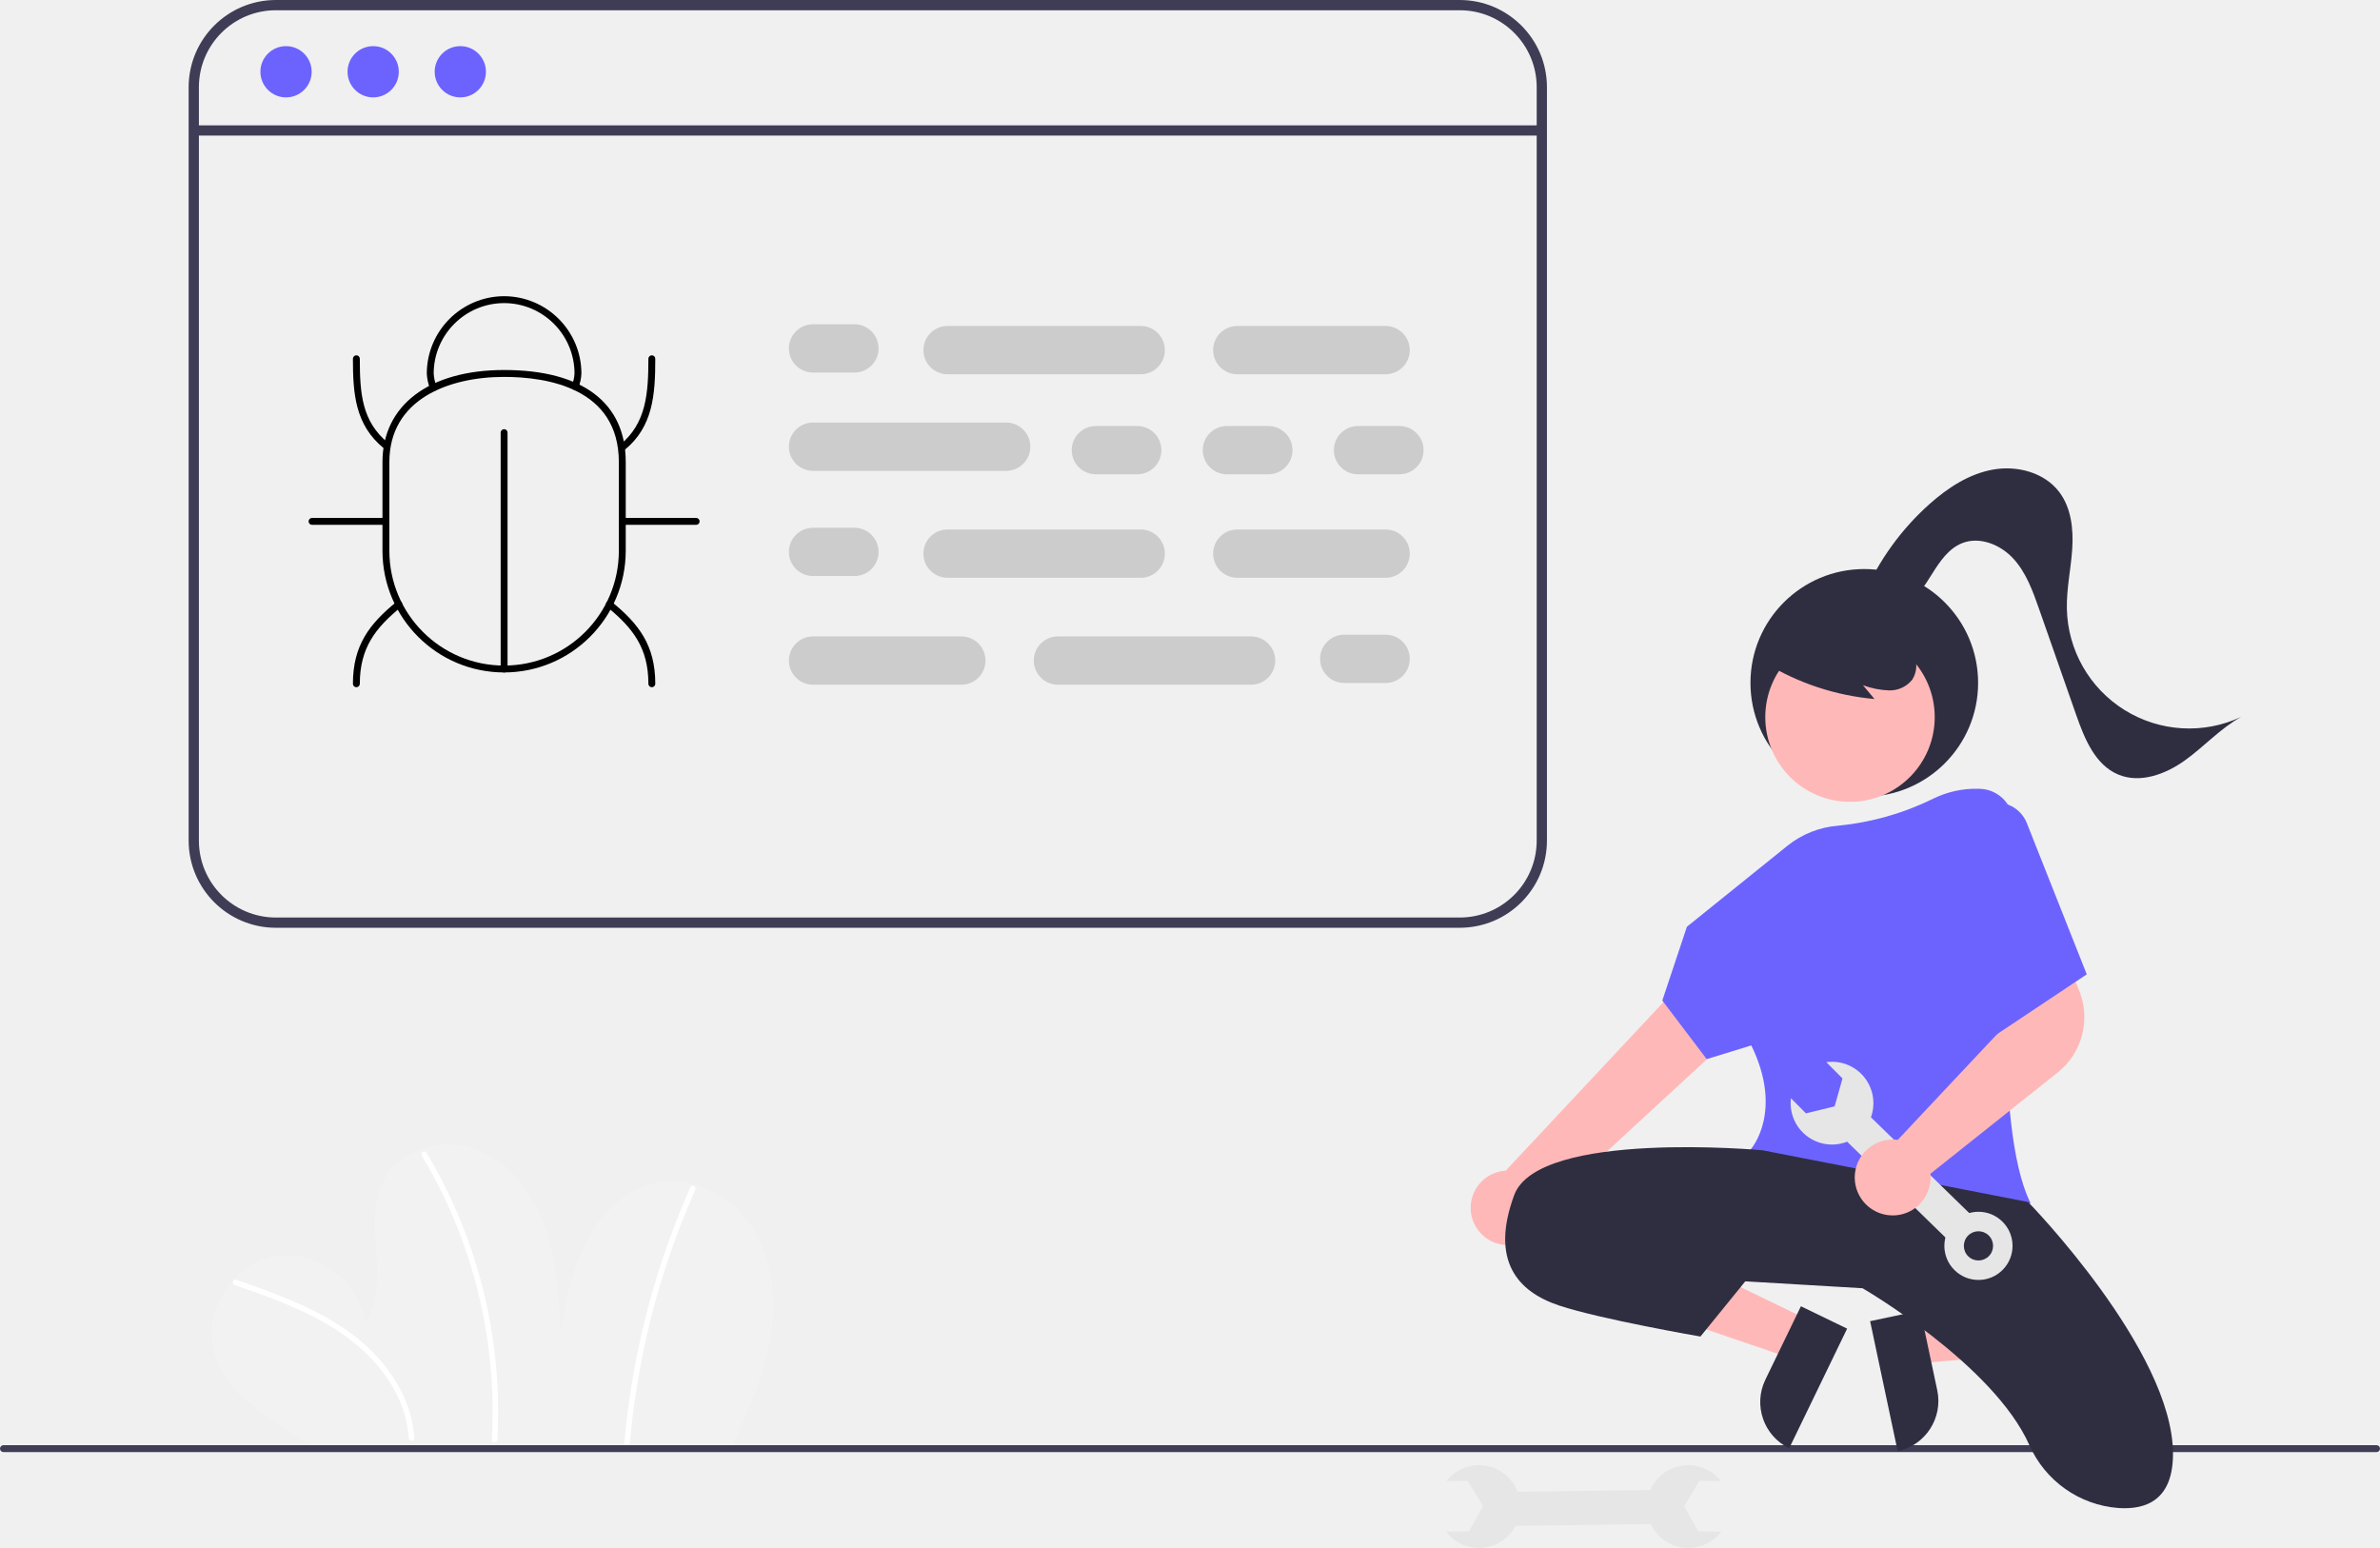
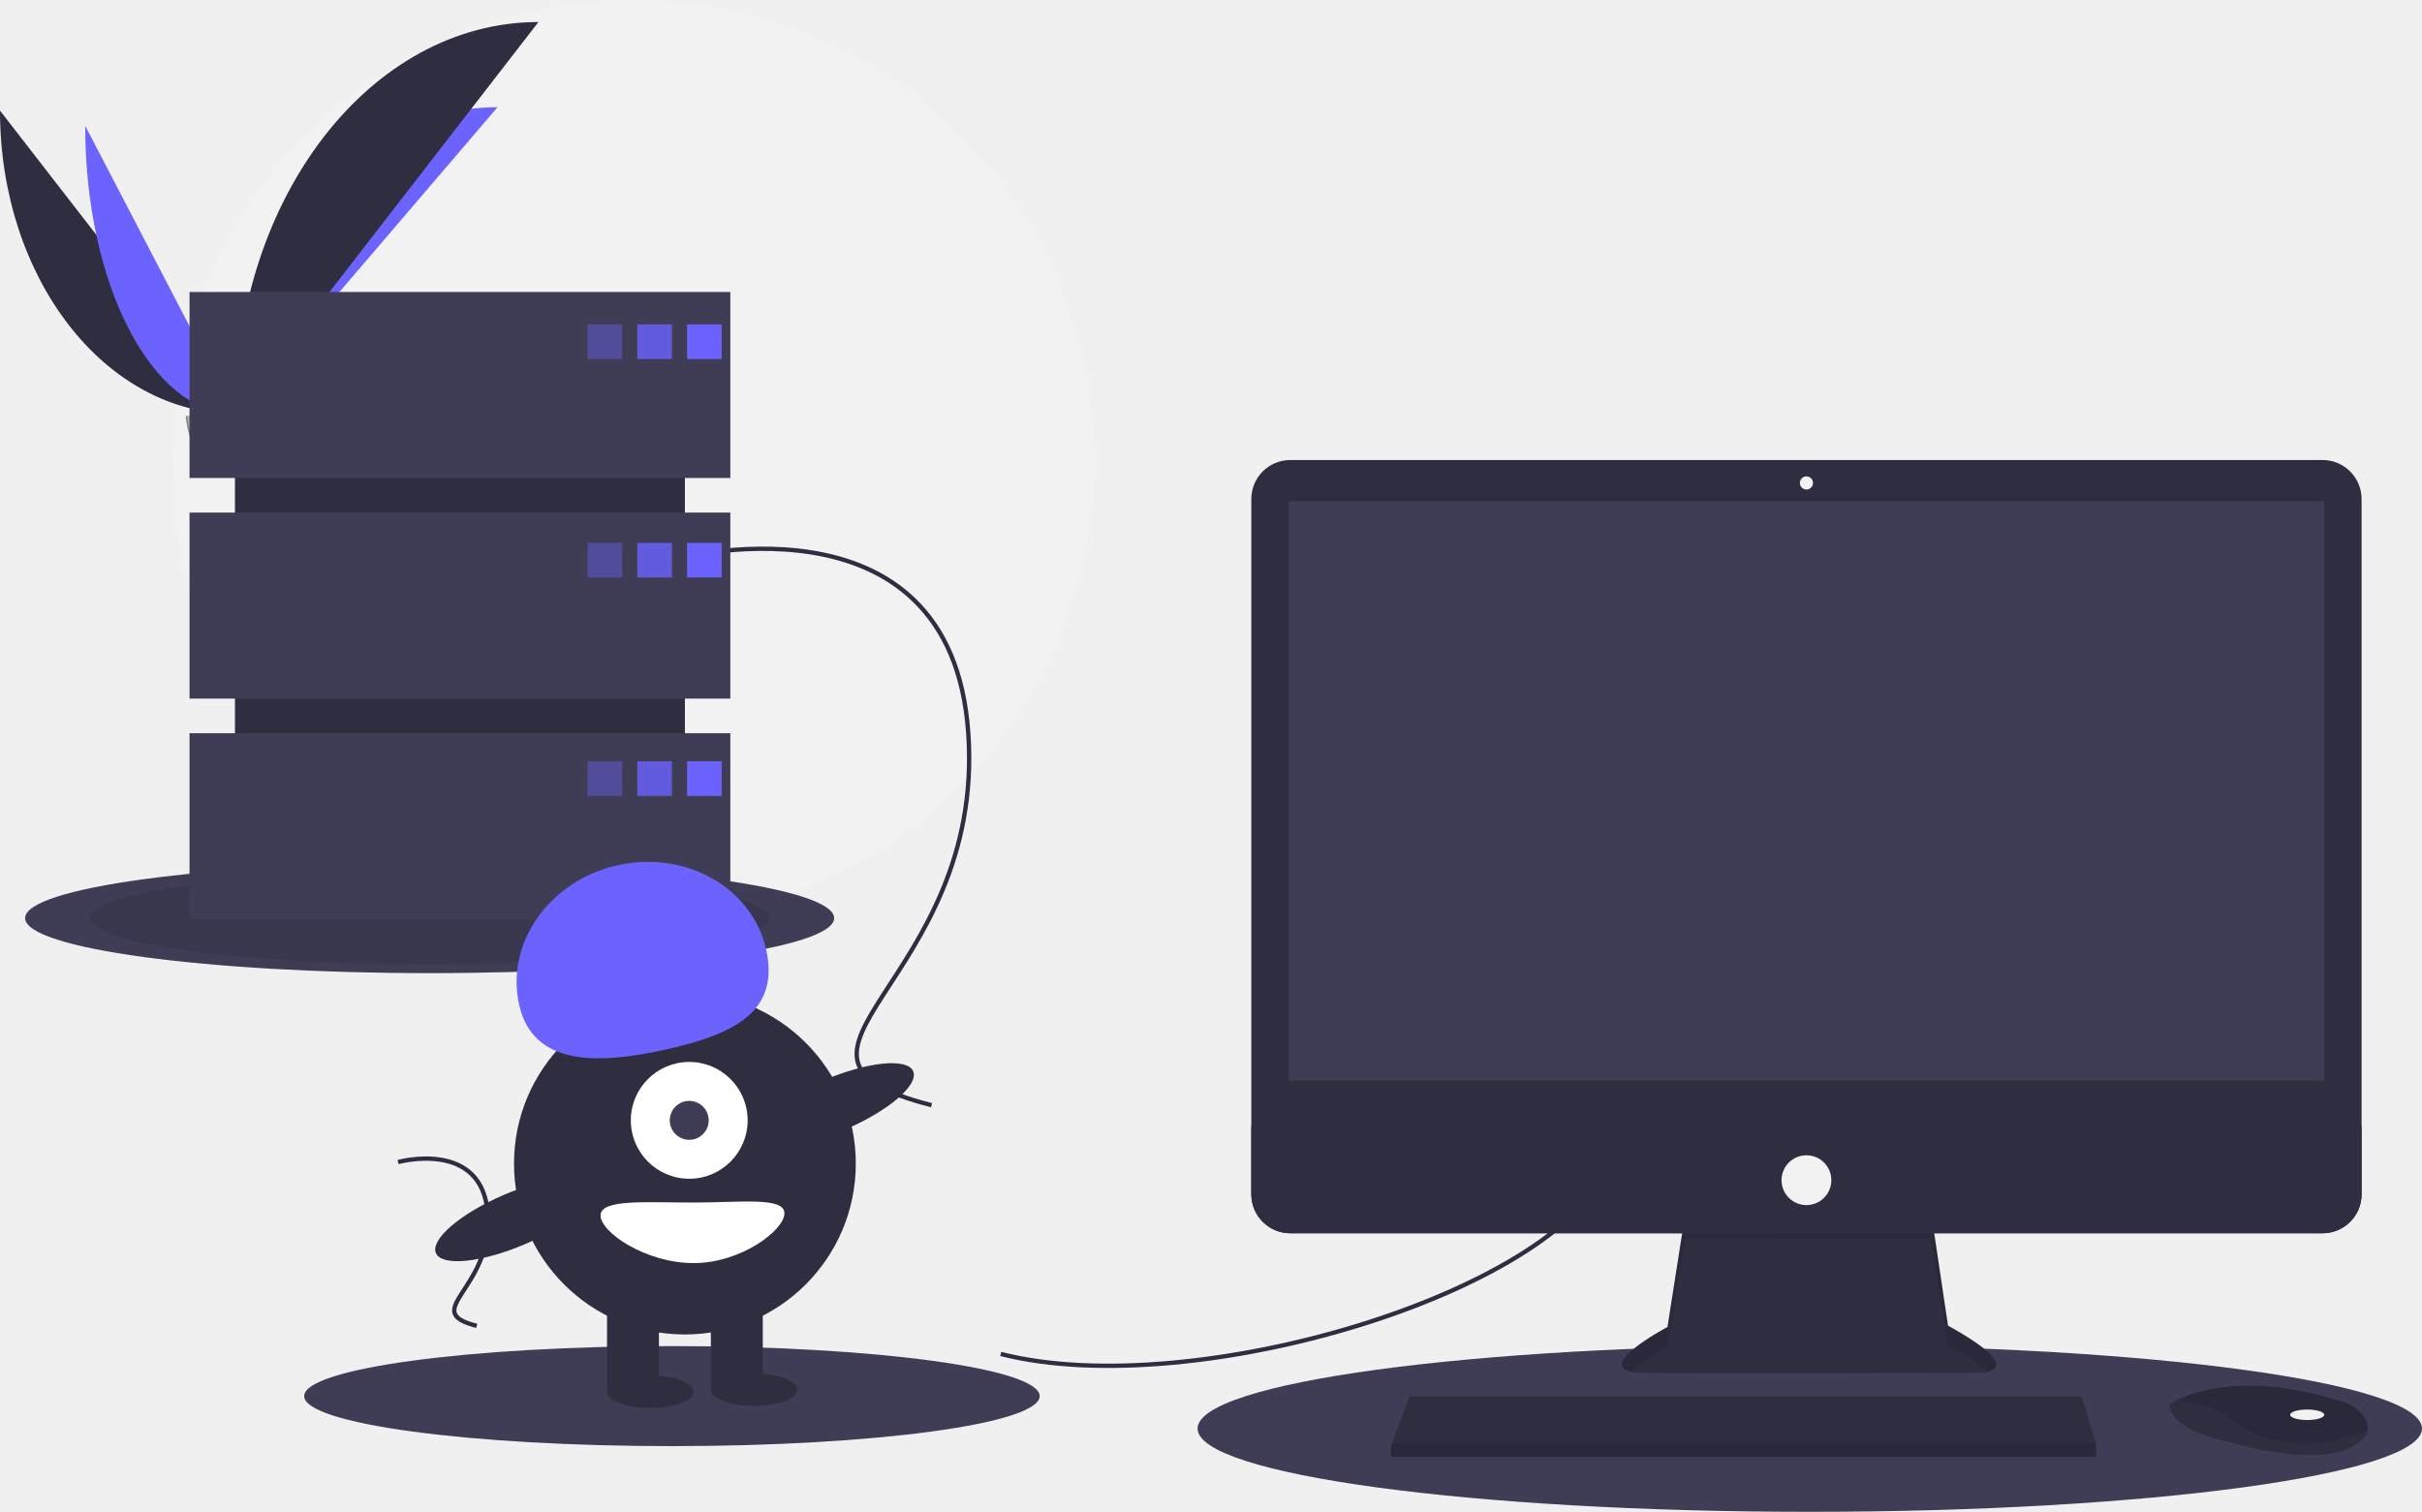
- <svg xmlns="http://www.w3.org/2000/svg" width="690" height="448.759" viewBox="0 0 690 448.759" role="img" artist="Katerina Limpitsouni" source="https://undraw.co/">
-   <path d="M466.813,645.731c4.668-10.084,9.333-20.317,11.359-31.242s1.176-22.783-4.627-32.259-17.228-15.902-28.132-13.76c-8.955,1.759-16.146,8.813-20.357,16.91S419.158,602.61,417.52,611.588c-.529-10.2-1.09-20.564-4.478-30.2s-10.06-18.615-19.569-22.343-21.879-.796-26.891,8.103c-7.061,12.538,2.302,30.125-5.817,42.006-1.393-11.917-13.855-21.332-25.699-19.416s-20.701,14.781-18.265,26.529c1.45,6.99,6.219,12.936,11.922,17.232s12.334,9.274,18.895,12.09Z" transform="translate(-255 -225.6204)" fill="#f2f2f2" />
-   <path d="M323.02,598.158c9.408,3.289,18.903,6.614,27.492,11.756,7.698,4.608,14.553,10.812,18.882,18.757a33.356,33.356,0,0,1,4.126,13.859c.063,1.018,1.655,1.025,1.592,0-.557-9.061-4.972-17.353-11.087-23.911-6.704-7.19-15.392-12.1-24.361-15.91-5.318-2.259-10.769-4.179-16.221-6.085-.969-.339-1.385,1.198-.423,1.535Z" transform="translate(-255 -225.6204)" fill="#fff" />
-   <path d="M377.287,560.625a143.383,143.383,0,0,1,13.791,30.616,145.117,145.117,0,0,1,6.361,32.968,143.305,143.305,0,0,1,.152,18.837c-.059,1.023,1.533,1.02,1.592,0a145.194,145.194,0,0,0-2.04-33.82,146.926,146.926,0,0,0-9.769-32.44,143.25,143.25,0,0,0-8.712-16.963.796.796,0,0,0-1.374.803Z" transform="translate(-255 -225.6204)" fill="#fff" />
-   <path d="M455.188,569.767a232.044,232.044,0,0,0-17.116,57.578q-1.342,8.365-2.078,16.812c-.089,1.02,1.503,1.014,1.592,0a231.209,231.209,0,0,1,12.738-58.025q2.834-7.892,6.239-15.562c.412-.928-.959-1.739-1.374-.803Z" transform="translate(-255 -225.6204)" fill="#fff" />
-   <rect x="709.176" y="639.478" width="9.882" height="46.588" transform="translate(1112.595 -285.4804) rotate(89.25872)" fill="#e6e6e6" />
-   <path d="M754.027,669.616l-6.653-.019-4.112-7.337,4.445-7.312,6.181.018a11.999,11.999,0,1,0,.139,14.651Z" transform="translate(-255 -225.6204)" fill="#e6e6e6" />
-   <path d="M674.208,669.616l6.653-.019,4.112-7.337-4.445-7.312-6.181.018a11.999,11.999,0,1,1-.139,14.651Z" transform="translate(-255 -225.6204)" fill="#e6e6e6" />
-   <path d="M944,646.59H256a1,1,0,0,1,0-2H944a1,1,0,0,1,0,2Z" transform="translate(-255 -225.6204)" fill="#3f3d56" />
-   <circle cx="540.486" cy="197.969" r="33" fill="#2f2e41" />
-   <polygon points="553.859 383.226 556.401 395.219 603.871 391.124 600.12 373.423 553.859 383.226" fill="#ffb8b8" />
-   <path d="M789.188,618.497h38.531a0,0,0,0,1,0,0v14.887a0,0,0,0,1,0,0H804.075a14.887,14.887,0,0,1-14.887-14.887v0A0,0,0,0,1,789.188,618.497Z" transform="translate(108.7105 1320.973) rotate(-101.9647)" fill="#2f2e41" />
-   <polygon points="524.12 382.586 518.777 393.621 473.673 378.264 481.559 361.979 524.12 382.586" fill="#ffb8b8" />
-   <path d="M771.037,617.456h23.644a0,0,0,0,1,0,0v14.887a0,0,0,0,1,0,0H756.151a0,0,0,0,1,0,0v0A14.887,14.887,0,0,1,771.037,617.456Z" transform="translate(-379.9408 824.8682) rotate(-64.16458)" fill="#2f2e41" />
-   <path d="M690.259,586.414a10.743,10.743,0,0,0,12.709-10.48l74.374-68.571-18.47-14.305-67.337,71.943a10.801,10.801,0,0,0-1.275,21.413Z" transform="translate(-255 -225.6204)" fill="#ffb8b8" />
-   <circle cx="536.344" cy="207.898" r="24.561" fill="#ffb8b8" />
-   <path d="M813.386,577.893c-17.229 0-37.978-3.628-50.779-18.477l-.288-.334.297-.328c.097-.107,9.514-10.869.111-30.061L749.799,532.67,736.929,515.681l7.13-21.389,29.177-23.504a26.751,26.751,0,0,1,14.611-5.789,80.211,80.211,0,0,0,27.785-7.913,27.906,27.906,0,0,1,12.8-2.798l.574.016a9.95,9.95,0,0,1,9.641,10.708c-1.979,25.63-5.472,87.543,4.792,108.861l.265.551-.592.15A136.113,136.113,0,0,1,813.386,577.893Z" transform="translate(-255 -225.6204)" fill="#6c63ff" />
-   <path d="M765.986,559.09s-65-6-72,13,1,28,13,32,41,9,41,9l13-16,34,2s37.885,21.973,48.36,45.474A30.762,30.762,0,0,0,869.123,662.802c8.398.584,15.863-2.587,15.863-15.712,0-30-42-73-42-73Z" transform="translate(-255 -225.6204)" fill="#2f2e41" />
-   <path d="M716.486,588.59s17-5,44,8" transform="translate(-255 -225.6204)" fill="#2f2e41" />
-   <path d="M766.843,417.855a73.041,73.041,0,0,0,31.599,10.412l-3.331-3.991a24.477,24.477,0,0,0,7.561,1.501,8.281,8.281,0,0,0,6.75-3.159,7.702,7.702,0,0,0,.516-7.115,14.589,14.589,0,0,0-4.589-5.739,27.323,27.323,0,0,0-25.431-4.545,16.33,16.33,0,0,0-7.595,4.872,9.236,9.236,0,0,0-1.863,8.561" transform="translate(-255 -225.6204)" fill="#2f2e41" />
-   <path d="M795.309,398.224A75.485,75.485,0,0,1,814.446,371.703c5.292-4.703,11.472-8.743,18.446-9.963s14.833.87,19.111,6.511c3.498,4.613,4.152,10.793,3.767,16.569s-1.676,11.497-1.553,17.284a35.468,35.468,0,0,0,50.527,31.351c-6.022,3.329-10.714,8.598-16.305,12.608s-12.963,6.76-19.312,4.11c-6.718-2.804-9.8-10.419-12.206-17.29L846.189,402.244c-1.824-5.209-3.739-10.572-7.462-14.645s-9.765-6.557-14.889-4.509c-3.884,1.552-6.413,5.258-8.63,8.804s-4.557,7.32-8.304,9.179-9.298.715-10.523-3.285" transform="translate(-255 -225.6204)" fill="#2f2e41" />
-   <rect x="802.919" y="543.314" width="9.882" height="46.588" transform="translate(-416.7474 524.1384) rotate(-45.74128)" fill="#e6e6e6" />
-   <path d="M821.51,579.909a9.882,9.882,0,1,0,13.975-.181A9.882,9.882,0,0,0,821.51,579.909Zm10.111,9.853a4.235,4.235,0,1,1-.077-5.989A4.235,4.235,0,0,1,831.621,589.762Z" transform="translate(-255 -225.6204)" fill="#e6e6e6" />
-   <path d="M784.48,533.549l4.69,4.718-2.28,8.096-8.314,2.028-4.358-4.383a11.999,11.999,0,1,0,10.262-10.458Z" transform="translate(-255 -225.6204)" fill="#e6e6e6" />
-   <path d="M803.736,577.979a11.579,11.579,0,0,1-1.268-.07,11.023,11.023,0,0,1-9.68-9.681,11.003,11.003,0,0,1,10.931-12.25,10.625,10.625,0,0,1,1.466.109L838.763,520.342l-3.505-11.685,17.605-7.892,4.934,12.06a20.49,20.49,0,0,1-6.177,23.672l-36.961,29.401a10.259,10.259,0,0,1,.06,1.079,11.018,11.018,0,0,1-3.664,8.197A10.872,10.872,0,0,1,803.736,577.979Z" transform="translate(-255 -225.6204)" fill="#ffb8b8" />
-   <path d="M829.986,459.09h0a9.453,9.453,0,0,1,12.628,5.156l17.372,43.844-27,18Z" transform="translate(-255 -225.6204)" fill="#6c63ff" />
-   <path d="M703.486,469.327V250.883a25.298,25.298,0,0,0-25.262-25.262H334.954a25.298,25.298,0,0,0-25.262,25.262V469.327a25.298,25.298,0,0,0,25.262,25.262H678.224A25.298,25.298,0,0,0,703.486,469.327ZM334.954,491.618a22.317,22.317,0,0,1-22.29-22.29V250.883a22.317,22.317,0,0,1,22.29-22.29H678.224a22.317,22.317,0,0,1,22.29,22.29V469.327a22.317,22.317,0,0,1-22.29,22.29Z" transform="translate(-255 -225.6204)" fill="#3f3d56" />
-   <path d="M700.514,264.924H312.664a1.486,1.486,0,1,1,0-2.972H700.514a1.486,1.486,0,0,1,0,2.972Z" transform="translate(-255 -225.6204)" fill="#3f3d56" />
-   <circle cx="82.926" cy="20.804" r="7.43" fill="#6c63ff" />
-   <circle cx="108.188" cy="20.804" r="7.43" fill="#6c63ff" />
-   <circle cx="133.451" cy="20.804" r="7.43" fill="#6c63ff" />
-   <path d="M443.979,424.852a1.0 1,0,0,1-1-1c0-10.427-4.571-16.242-11.945-22.247a1.0 1,0,1,1,1.263-1.551c7.83,6.375,12.683,12.58,12.683,23.798A1.0 1,0,0,1,443.979,424.852Z" transform="translate(-255 -225.6204)" />
-   <path d="M358.317,424.852a1.0 1,0,0,1-1-1c0-11.218,4.853-17.423,12.683-23.798a1.0 1,0,1,1,1.263,1.551c-7.375,6.005-11.945,11.821-11.945,22.247A1.0 1,0,0,1,358.317,424.852Z" transform="translate(-255 -225.6204)" />
-   <path d="M435.413,356.322a1,1,0,0,1-.632-1.775c7.581-6.171,8.197-14.938,8.197-24.923a1,1,0,0,1,2,0c0,10.505-.672,19.748-8.935,26.474A.994.994,0,0,1,435.413,356.322Z" transform="translate(-255 -225.6204)" />
-   <path d="M366.882,355.787a.994.994,0,0,1-.631-.225c-8.263-6.727-8.935-15.727-8.935-25.939a1,1,0,0,1,2,0c0,10.037.604,18.206,8.198,24.388a1,1,0,0,1-.632,1.775Z" transform="translate(-255 -225.6204)" />
-   <path d="M456.828,377.772H435.413a1,1,0,0,1,0-2h21.416a1,1,0,1,1,0,2Z" transform="translate(-255 -225.6204)" />
-   <path d="M366.883,377.772H345.467a1,1,0,0,1,0-2H366.883a1,1,0,0,1,0,2Z" transform="translate(-255 -225.6204)" />
-   <path d="M401.148,420.569a1.0 1,0,0,1-1-1V351.039a1,1,0,0,1,2,0v68.53A1.0 1,0,0,1,401.148,420.569Z" transform="translate(-255 -225.6204)" />
-   <path d="M401.148,420.569A35.305,35.305,0,0,1,365.883,385.304V359.586c0-16.468,13.513-26.699,35.265-26.699,22.741,0,35.265,9.482,35.265,26.699v25.717A35.305,35.305,0,0,1,401.148,420.569Zm0-85.681c-16.081,0-33.265,6.488-33.265,24.699v25.717a33.265,33.265,0,1,0,66.53,0V359.586C434.413,338.097,413.571,334.888,401.148,334.888Z" transform="translate(-255 -225.6204)" />
-   <path d="M380.651,339.062a1,1,0,0,1-.929-.63,14.088,14.088,0,0,1-.988-4.532A22.476,22.476,0,0,1,401.089,311.491h.115a22.467,22.467,0,0,1,22.359,22.357,12.227,12.227,0,0,1-.91,4.211,1,1,0,0,1-1.85-.761,10.195,10.195,0,0,0,.761-3.487,20.454,20.454,0,0,0-20.363-20.32h-.11a20.461,20.461,0,0,0-20.359,20.362,12.076,12.076,0,0,0,.847,3.838,1.001,1.001,0,0,1-.928,1.371Z" transform="translate(-255 -225.6204)" />
-   <path d="M502.71,333.623h-12a7,7,0,0,1,0-14h12a7,7,0,0,1,0,14Z" transform="translate(-255 -225.6204)" fill="#ccc" />
-   <path d="M584.71,363.123h-12a7,7,0,0,1,0-14h12a7,7,0,0,1,0,14Z" transform="translate(-255 -225.6204)" fill="#ccc" />
-   <path d="M622.71,363.123h-12a7,7,0,0,1,0-14h12a7,7,0,0,1,0,14Z" transform="translate(-255 -225.6204)" fill="#ccc" />
-   <path d="M660.71,363.123h-12a7,7,0,0,1,0-14h12a7,7,0,0,1,0,14Z" transform="translate(-255 -225.6204)" fill="#ccc" />
-   <path d="M585.71,334.123h-56a7,7,0,0,1,0-14h56a7,7,0,0,1,0,14Z" transform="translate(-255 -225.6204)" fill="#ccc" />
-   <path d="M546.71,362.123h-56a7,7,0,0,1,0-14h56a7,7,0,0,1,0,14Z" transform="translate(-255 -225.6204)" fill="#ccc" />
-   <path d="M656.71,334.123h-43a7,7,0,0,1,0-14h43a7,7,0,0,1,0,14Z" transform="translate(-255 -225.6204)" fill="#ccc" />
-   <path d="M502.71,392.623h-12a7,7,0,0,1,0-14h12a7,7,0,0,1,0,14Z" transform="translate(-255 -225.6204)" fill="#ccc" />
-   <path d="M585.71,393.123h-56a7,7,0,0,1,0-14h56a7,7,0,0,1,0,14Z" transform="translate(-255 -225.6204)" fill="#ccc" />
-   <path d="M656.71,393.123h-43a7,7,0,0,1,0-14h43a7,7,0,0,1,0,14Z" transform="translate(-255 -225.6204)" fill="#ccc" />
-   <path d="M637.71,416.623a7.008,7.008,0,0,1,7-7h12a7,7,0,0,1,0,14h-12A7.008,7.008,0,0,1,637.71,416.623Z" transform="translate(-255 -225.6204)" fill="#ccc" />
-   <path d="M554.71,417.123a7.008,7.008,0,0,1,7-7h56a7,7,0,0,1,0,14h-56A7.008,7.008,0,0,1,554.71,417.123Z" transform="translate(-255 -225.6204)" fill="#ccc" />
-   <path d="M483.71,417.123a7.008,7.008,0,0,1,7-7h43a7,7,0,0,1,0,14h-43A7.008,7.008,0,0,1,483.71,417.123Z" transform="translate(-255 -225.6204)" fill="#ccc" />
+ <svg xmlns="http://www.w3.org/2000/svg" width="1119.609" height="699" viewBox="0 0 1119.609 699" role="img" artist="Katerina Limpitsouni" source="https://undraw.co/">
+   <circle cx="292.609" cy="213" r="213" fill="#f2f2f2" />
+   <path d="M31.391,151.642c0,77.498,48.618,140.208,108.701,140.208" transform="translate(-31.39089 -100.5)" fill="#2f2e41" />
+   <path d="M140.092,291.851c0-78.369,54.255-141.784,121.304-141.784" transform="translate(-31.39089 -100.5)" fill="#6c63ff" />
+   <path d="M70.775,158.668c0,73.615,31.003,133.183,69.316,133.183" transform="translate(-31.39089 -100.5)" fill="#6c63ff" />
+   <path d="M140.092,291.851c0-100.138,62.71-181.168,140.208-181.168" transform="translate(-31.39089 -100.5)" fill="#2f2e41" />
+   <path d="M117.224,292.839s15.416-.475,20.061-3.783,23.713-7.258,24.866-1.953,23.167,26.388,5.763,26.529-40.439-2.711-45.076-5.535S117.224,292.839,117.224,292.839Z" transform="translate(-31.39089 -100.5)" fill="#a8a8a8" />
+   <path d="M168.224,311.785c-17.404.14-40.439-2.711-45.076-5.535-3.531-2.151-4.938-9.869-5.409-13.43-.326.014-.515.02-.515.02s.976,12.433,5.613,15.257,27.672,5.676,45.076,5.535c5.024-.041,6.759-1.828,6.664-4.475C173.879,310.756,171.963,311.755,168.224,311.785Z" transform="translate(-31.39089 -100.5)" opacity="0.2" />
+   <ellipse cx="198.609" cy="424.5" rx="187" ry="25.44" fill="#3f3d56" />
+   <ellipse cx="198.609" cy="424.5" rx="157" ry="21.359" opacity="0.1" />
+   <ellipse cx="836.609" cy="660.5" rx="283" ry="38.5" fill="#3f3d56" />
+   <ellipse cx="310.609" cy="645.5" rx="170" ry="23.127" fill="#3f3d56" />
+   <path d="M494,726.5c90,23,263-30,282-90" transform="translate(-31.39089 -100.5)" fill="none" stroke="#2f2e41" stroke-miterlimit="10" stroke-width="2" />
+   <path d="M341,359.5s130-36,138,80-107,149-17,172" transform="translate(-31.39089 -100.5)" fill="none" stroke="#2f2e41" stroke-miterlimit="10" stroke-width="2" />
+   <path d="M215.402,637.783s39.072-10.82,41.477,24.044-32.16,44.783-5.109,51.696" transform="translate(-31.39089 -100.5)" fill="none" stroke="#2f2e41" stroke-miterlimit="10" stroke-width="2" />
+   <path d="M810.096,663.74,802.218,714.035s-38.782,20.603-11.513,21.209,155.733,0,155.733,0,24.845,0-14.543-21.815l-7.878-52.719Z" transform="translate(-31.39089 -100.5)" fill="#2f2e41" />
+   <path d="M785.219,734.698c6.193-5.51,16.999-11.252,16.999-11.252l7.878-50.295,113.922.107,7.878,49.582c9.185,5.087,14.875,8.987,18.204,11.978,5.059-1.154,10.587-5.444-18.204-21.389l-7.878-52.719-113.922,3.03L802.218,714.035S769.63,731.35,785.219,734.698Z" transform="translate(-31.39089 -100.5)" opacity="0.1" />
+   <rect x="578.433" y="212.689" width="513.253" height="357.52" rx="18.046" fill="#2f2e41" />
+   <rect x="595.703" y="231.777" width="478.713" height="267.837" fill="#3f3d56" />
+   <circle cx="835.059" cy="223.293" r="3.03" fill="#f2f2f2" />
+   <path d="M1123.077,621.322V652.663a18.043,18.043,0,0,1-18.046,18.046H627.869A18.043,18.043,0,0,1,609.824,652.663V621.322Z" transform="translate(-31.39089 -100.5)" fill="#2f2e41" />
+   <polygon points="968.978 667.466 968.978 673.526 642.968 673.526 642.968 668.678 643.417 667.466 651.452 645.651 962.312 645.651 968.978 667.466" fill="#2f2e41" />
+   <path d="M1125.828,762.034c-.594,2.539-2.836,5.217-7.902,7.75-18.179,9.089-55.143-2.424-55.143-2.424s-28.48-4.848-28.48-17.573a22.725,22.725,0,0,1,2.497-1.485c7.643-4.044,32.984-14.021,77.918.422a18.739,18.739,0,0,1,8.541,5.597C1125.079,756.454,1126.507,759.157,1125.828,762.034Z" transform="translate(-31.39089 -100.5)" fill="#2f2e41" />
+   <path d="M1125.828,762.034c-22.251,8.526-42.084,9.162-62.439-4.975-10.265-7.126-19.591-8.89-26.59-8.756,7.643-4.044,32.984-14.021,77.918.422a18.739,18.739,0,0,1,8.541,5.597C1125.079,756.454,1126.507,759.157,1125.828,762.034Z" transform="translate(-31.39089 -100.5)" opacity="0.1" />
+   <ellipse cx="1066.538" cy="654.135" rx="7.878" ry="2.424" fill="#f2f2f2" />
+   <circle cx="835.059" cy="545.667" r="11.513" fill="#f2f2f2" />
+   <polygon points="968.978 667.466 968.978 673.526 642.968 673.526 642.968 668.678 643.417 667.466 968.978 667.466" opacity="0.1" />
+   <rect x="108.609" y="159" width="208" height="242" fill="#2f2e41" />
+   <rect x="87.609" y="135" width="250" height="86" fill="#3f3d56" />
+   <rect x="87.609" y="237" width="250" height="86" fill="#3f3d56" />
+   <rect x="87.609" y="339" width="250" height="86" fill="#3f3d56" />
+   <rect x="271.609" y="150" width="16" height="16" fill="#6c63ff" opacity="0.4" />
+   <rect x="294.609" y="150" width="16" height="16" fill="#6c63ff" opacity="0.8" />
+   <rect x="317.609" y="150" width="16" height="16" fill="#6c63ff" />
+   <rect x="271.609" y="251" width="16" height="16" fill="#6c63ff" opacity="0.4" />
+   <rect x="294.609" y="251" width="16" height="16" fill="#6c63ff" opacity="0.8" />
+   <rect x="317.609" y="251" width="16" height="16" fill="#6c63ff" />
+   <rect x="271.609" y="352" width="16" height="16" fill="#6c63ff" opacity="0.4" />
+   <rect x="294.609" y="352" width="16" height="16" fill="#6c63ff" opacity="0.8" />
+   <rect x="317.609" y="352" width="16" height="16" fill="#6c63ff" />
+   <circle cx="316.609" cy="538" r="79" fill="#2f2e41" />
+   <rect x="280.609" y="600" width="24" height="43" fill="#2f2e41" />
+   <rect x="328.609" y="600" width="24" height="43" fill="#2f2e41" />
+   <ellipse cx="300.609" cy="643.5" rx="20" ry="7.5" fill="#2f2e41" />
+   <ellipse cx="348.609" cy="642.5" rx="20" ry="7.5" fill="#2f2e41" />
+   <circle cx="318.609" cy="518" r="27" fill="#fff" />
+   <circle cx="318.609" cy="518" r="9" fill="#3f3d56" />
+   <path d="M271.367,565.032c-6.379-28.568,14.012-57.434,45.544-64.475s62.265,10.41,68.644,38.978-14.519,39.104-46.051,46.145S277.746,593.6,271.367,565.032Z" transform="translate(-31.39089 -100.5)" fill="#6c63ff" />
+   <ellipse cx="417.215" cy="611.344" rx="39.5" ry="12.4" transform="translate(-238.2867 112.9804) rotate(-23.17116)" fill="#2f2e41" />
+   <ellipse cx="269.215" cy="664.344" rx="39.5" ry="12.4" transform="translate(-271.0797 59.02084) rotate(-23.17116)" fill="#2f2e41" />
+   <path d="M394,661.5c0,7.732-19.909,23-42,23s-43-14.268-43-22,20.909-6,43-6S394,653.768,394,661.5Z" transform="translate(-31.39089 -100.5)" fill="#fff" />
</svg>
